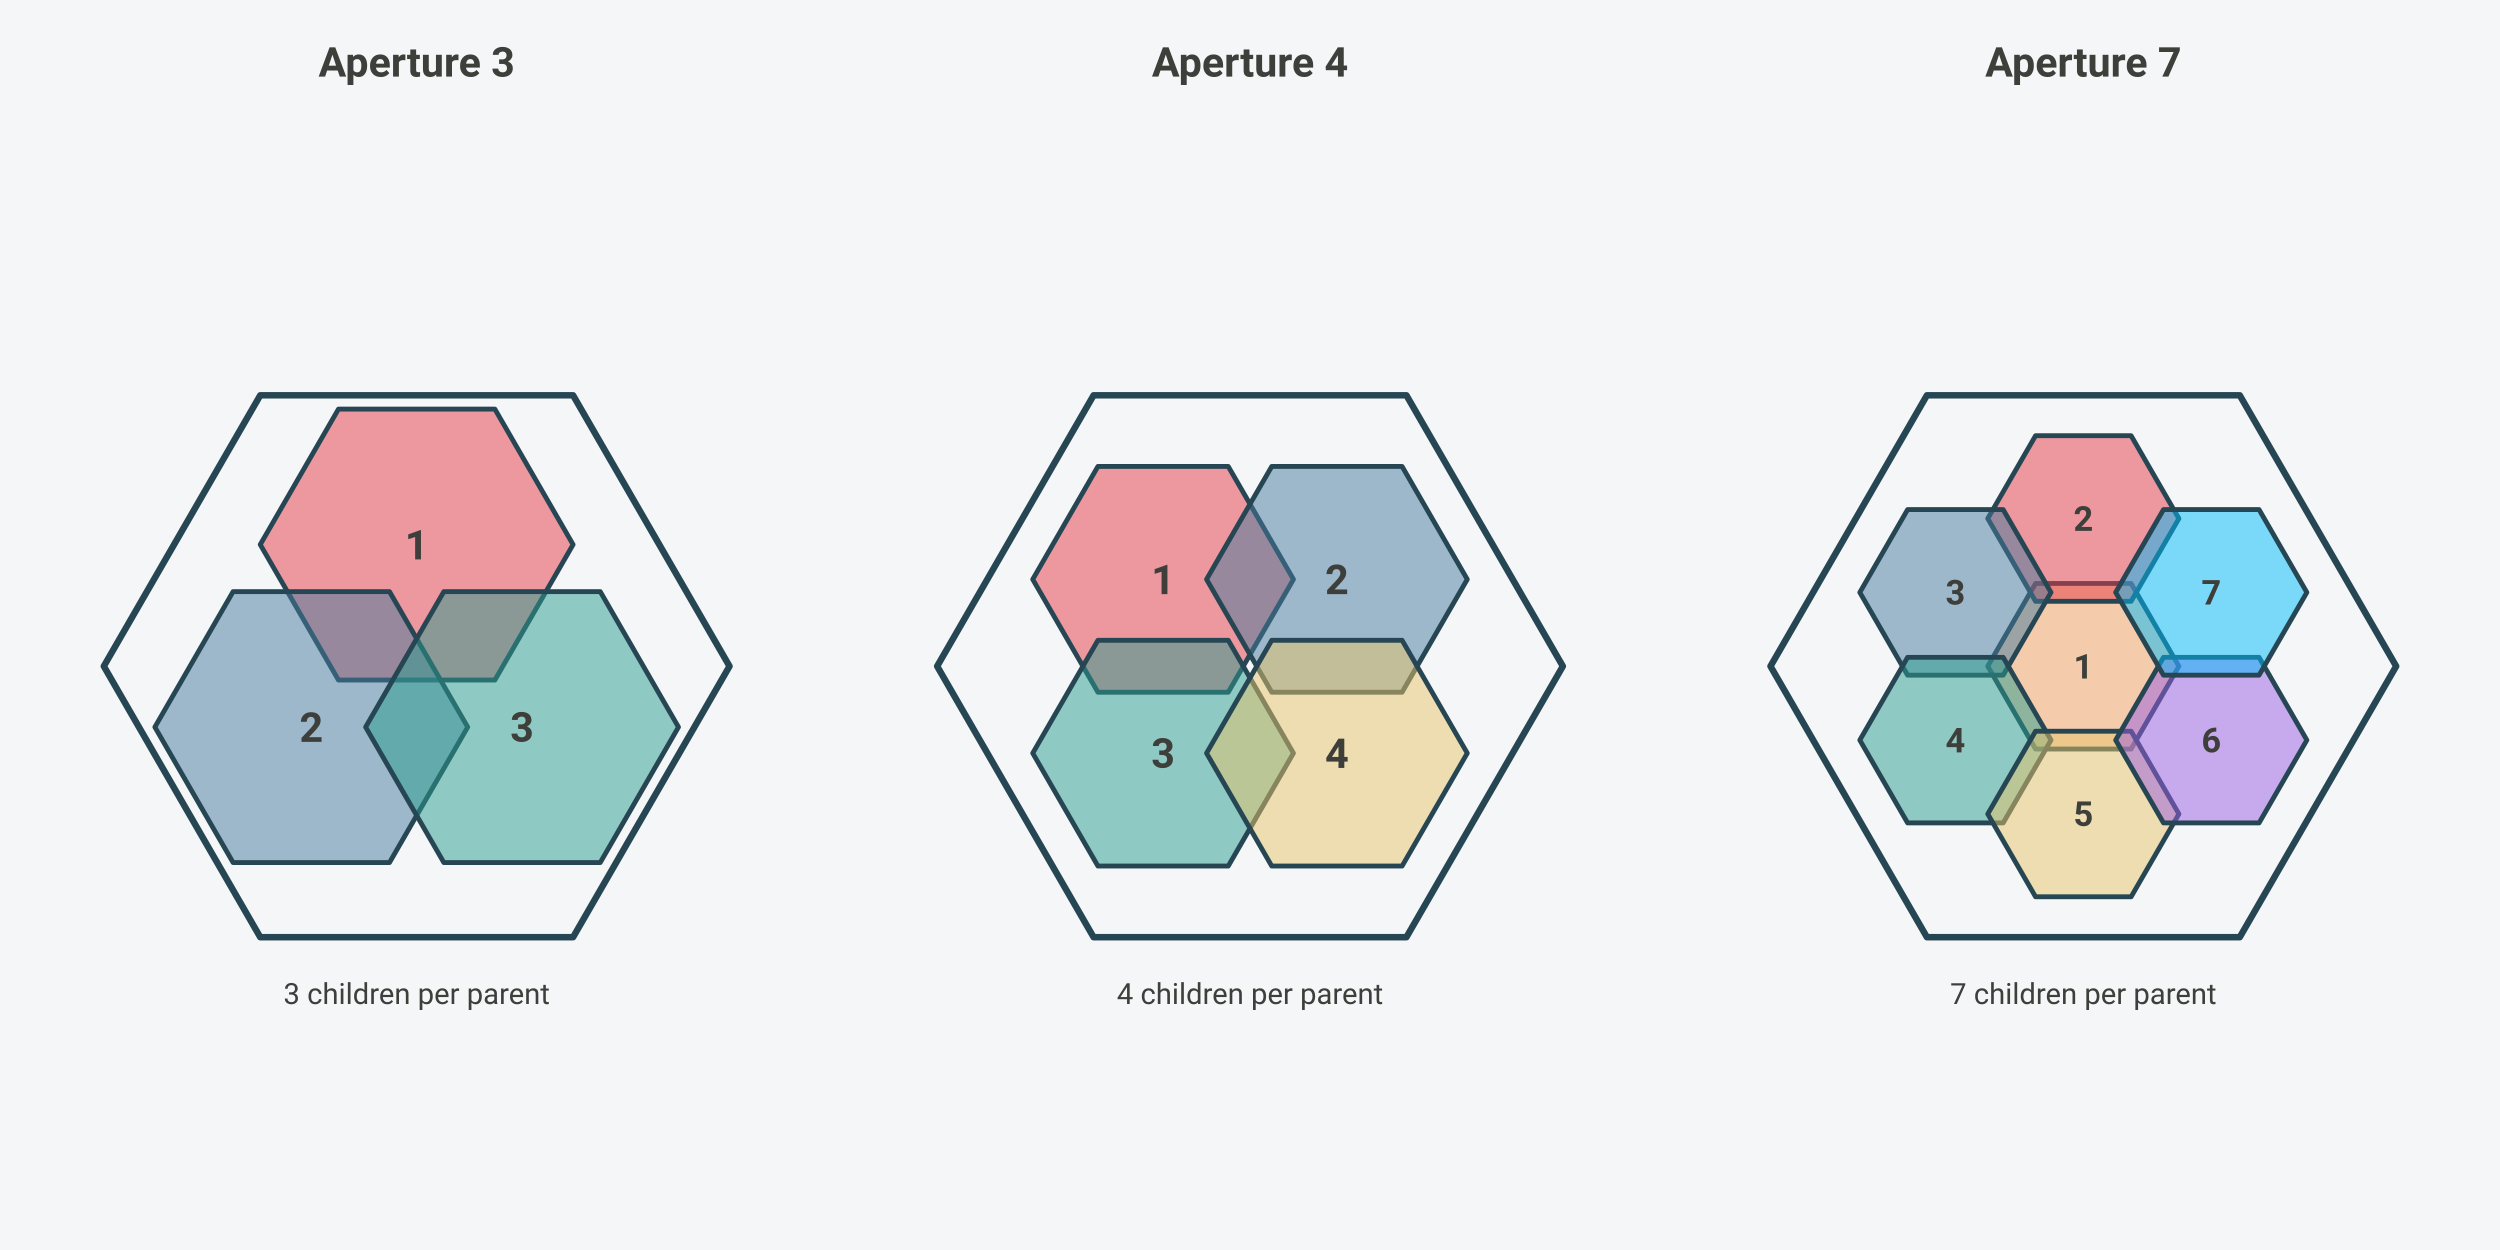
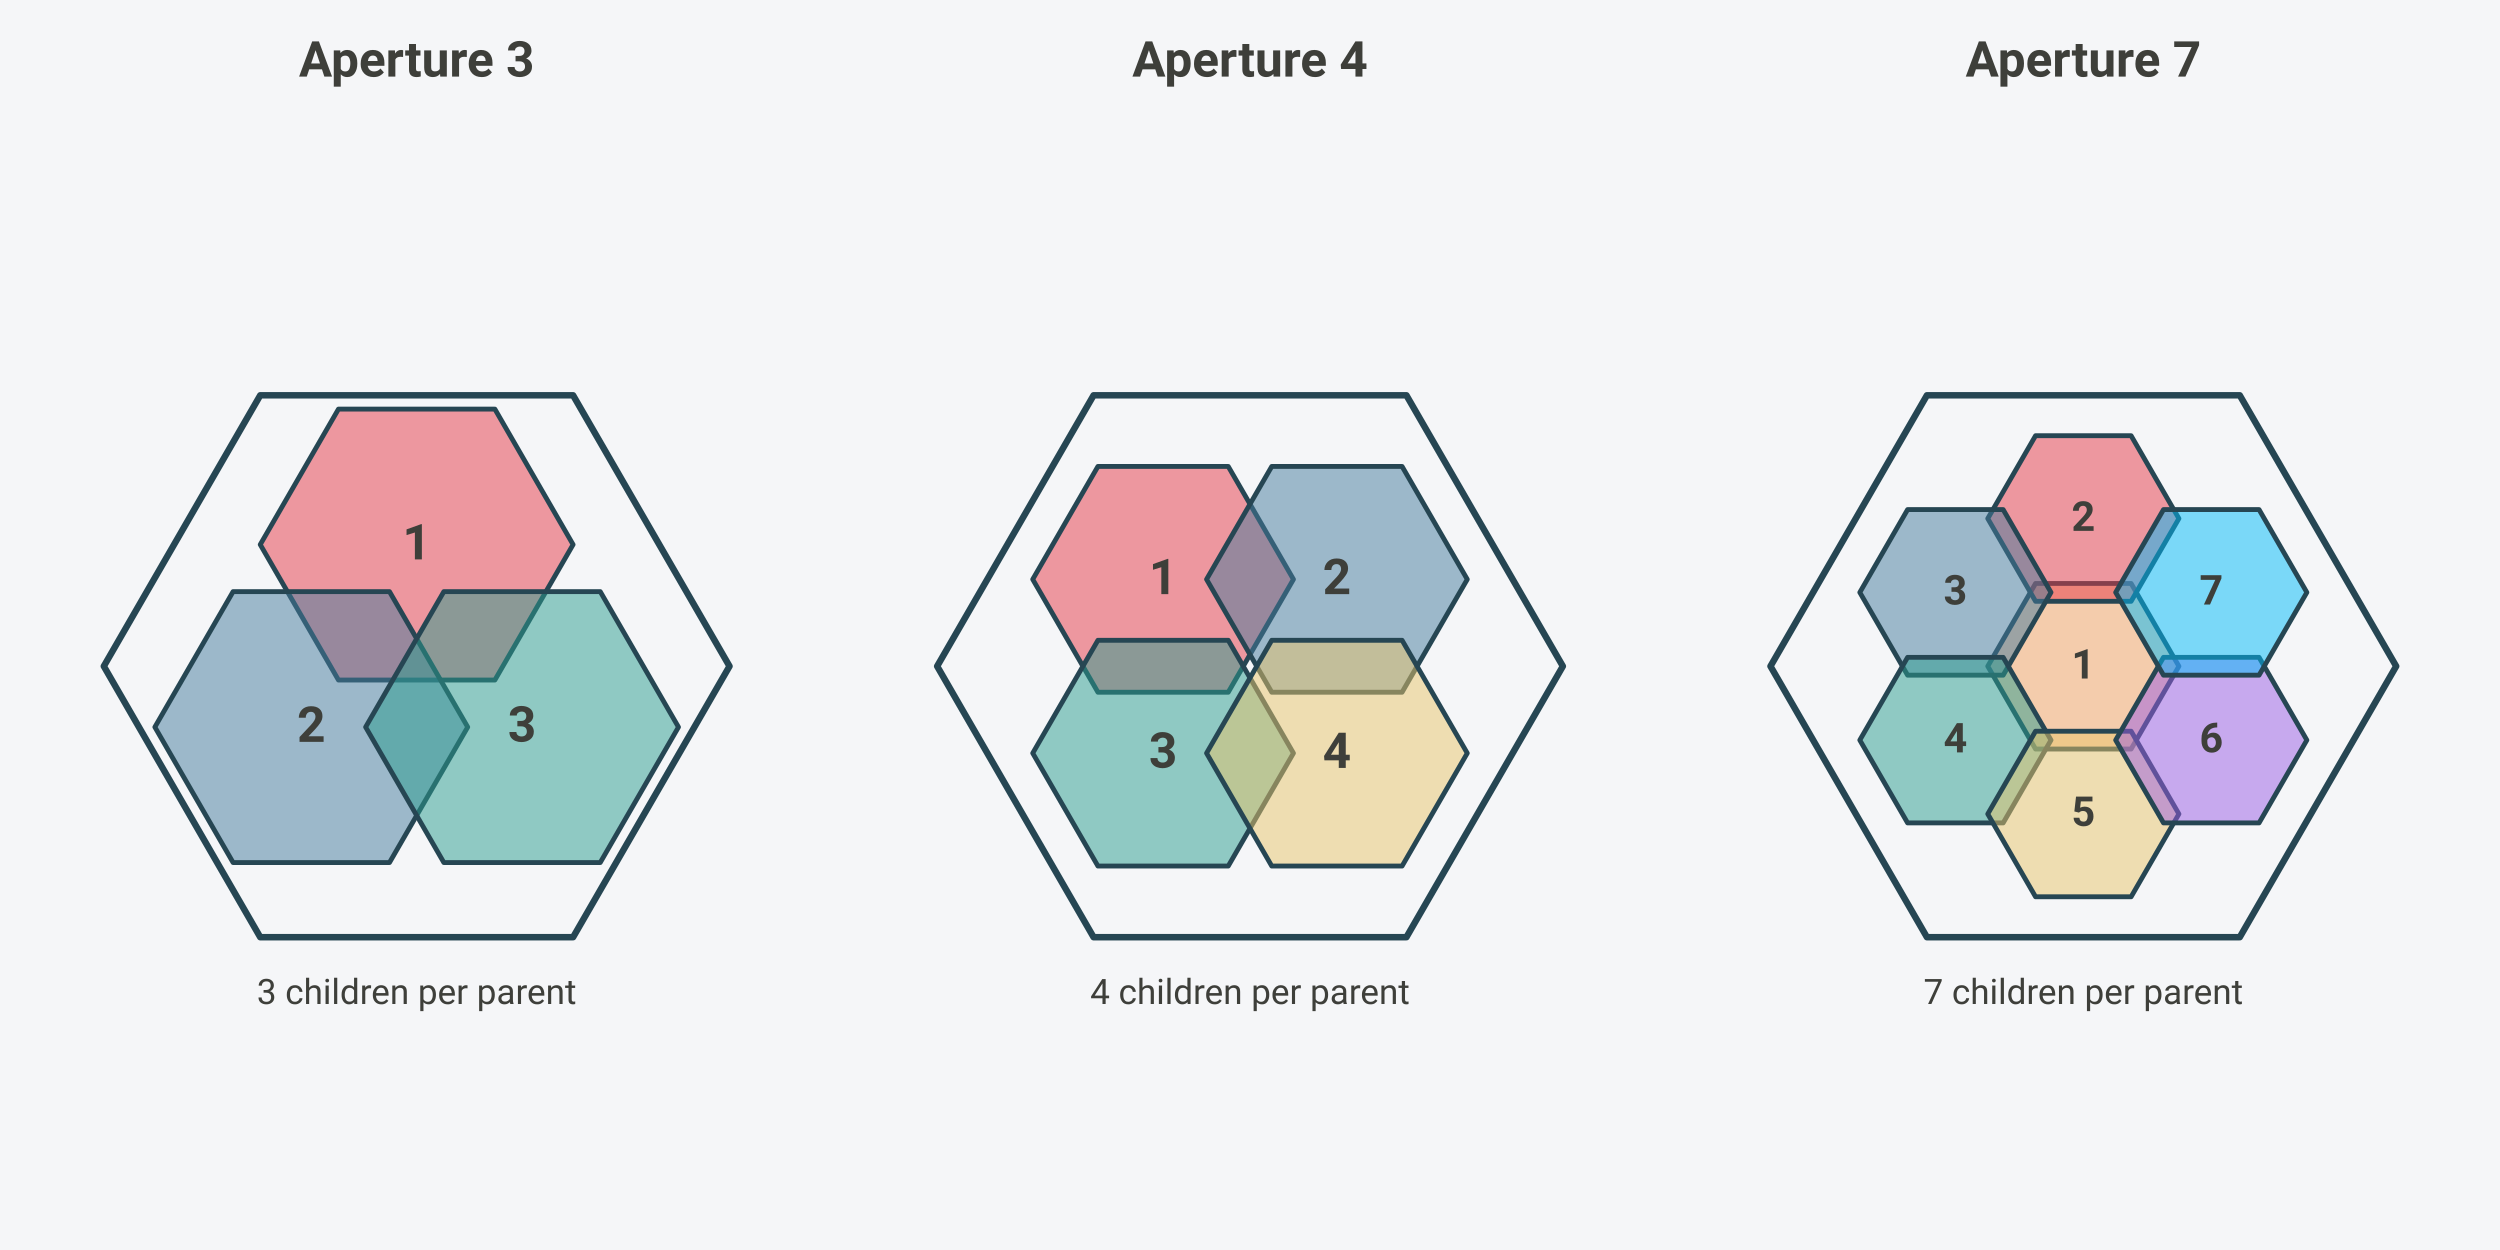
<svg xmlns="http://www.w3.org/2000/svg" width="576.00pt" height="288.00pt" viewBox="0 0 576.00 288.00">
  <g class="svglite">
    <defs>
      <style type="text/css">
    /* theme-aware-processed */
    .svglite line, .svglite polyline, .svglite polygon, .svglite path, .svglite circle {
      fill: none;
      stroke: #3E3F3A;
      stroke-linecap: round;
      stroke-linejoin: round;
      stroke-miterlimit: 10.00;
    }
    .svglite &gt; g &gt; rect {
      fill: none;
      stroke: #3E3F3A;
      stroke-linecap: round;
      stroke-linejoin: round;
      stroke-miterlimit: 10.00;
    }
    .svglite text {
      white-space: pre;
      fill: #3E3F3A;
    }
    .svglite g.glyphgroup path {
      fill: inherit;
      stroke: none;
    }
  </style>
    </defs>
    <rect class="svg-bg" width="100%" height="100%" style="stroke: none; fill: #F5F6F8;" />
    <defs>
      <clipPath id="cpMC4wMHw1NzYuMDB8MC4wMHwyODguMDA=">
        <rect x="0.00" y="0.00" width="576.00" height="288.00" />
      </clipPath>
    </defs>
    <g clip-path="url(#cpMC4wMHw1NzYuMDB8MC4wMHwyODguMDA=)">
</g>
    <defs>
      <clipPath id="cpMC4wMHwxOTIuMDB8MC4wMHwyODguMDA=">
        <rect x="0.00" y="0.00" width="192.00" height="288.00" />
      </clipPath>
    </defs>
    <g clip-path="url(#cpMC4wMHwxOTIuMDB8MC4wMHwyODguMDA=)">
-       <text x="96.00" y="17.65" text-anchor="middle" style="font-size: 9.50px; font-weight: bold; font-family: &quot;Roboto&quot;, -apple-system, BlinkMacSystemFont, &quot;Segoe UI&quot;, system-ui, sans-serif;" textLength="47.50px" lengthAdjust="spacingAndGlyphs">Aperture 3</text>
+       <text x="96.00" y="17.65" text-anchor="middle" style="font-size: 0.95em; font-weight: bold; font-family: &quot;Roboto&quot;, -apple-system, BlinkMacSystemFont, &quot;Segoe UI&quot;, system-ui, sans-serif;">Aperture 3</text>
    </g>
    <defs>
      <clipPath id="cpOS41MHwxODIuNTB8MjguNTF8Mjc4LjUw">
        <rect x="9.50" y="28.51" width="172.99" height="249.98" />
      </clipPath>
    </defs>
    <g clip-path="url(#cpOS41MHwxODIuNTB8MjguNTF8Mjc4LjUw)">
      <polygon points="168.08,153.50 132.04,91.08 59.96,91.08 23.92,153.50 59.96,215.93 132.04,215.93 168.08,153.50 " style="stroke-width: 1.50; stroke: #264653;" />
      <polygon points="132.04,125.47 114.02,94.26 77.98,94.26 59.96,125.47 77.98,156.68 114.02,156.68 132.04,125.47 " style="stroke-width: 1.12; stroke: #264653; fill: #E63946; fill-opacity: 0.50;" />
-       <text x="96.00" y="128.89" text-anchor="middle" style="font-size: 9.50px; font-weight: bold; font-family: &quot;Roboto&quot;, -apple-system, BlinkMacSystemFont, &quot;Segoe UI&quot;, system-ui, sans-serif;" textLength="5.28px" lengthAdjust="spacingAndGlyphs">1</text>
+       <text x="96.00" y="128.89" text-anchor="middle" style="font-size: 0.95em; font-weight: bold; font-family: &quot;Roboto&quot;, -apple-system, BlinkMacSystemFont, &quot;Segoe UI&quot;, system-ui, sans-serif;">1</text>
      <polygon points="107.76,167.52 89.74,136.31 53.70,136.31 35.68,167.52 53.70,198.73 89.74,198.73 107.76,167.52 " style="stroke-width: 1.12; stroke: #264653; fill: #457B9D; fill-opacity: 0.50;" />
-       <text x="71.72" y="170.93" text-anchor="middle" style="font-size: 9.50px; font-weight: bold; font-family: &quot;Roboto&quot;, -apple-system, BlinkMacSystemFont, &quot;Segoe UI&quot;, system-ui, sans-serif;" textLength="5.28px" lengthAdjust="spacingAndGlyphs">2</text>
+       <text x="71.72" y="170.93" text-anchor="middle" style="font-size: 0.95em; font-weight: bold; font-family: &quot;Roboto&quot;, -apple-system, BlinkMacSystemFont, &quot;Segoe UI&quot;, system-ui, sans-serif;">2</text>
      <polygon points="156.32,167.52 138.30,136.31 102.26,136.31 84.24,167.52 102.26,198.73 138.30,198.73 156.32,167.52 " style="stroke-width: 1.12; stroke: #264653; fill: #2A9D8F; fill-opacity: 0.50;" />
-       <text x="120.28" y="170.87" text-anchor="middle" style="font-size: 9.50px; font-weight: bold; font-family: &quot;Roboto&quot;, -apple-system, BlinkMacSystemFont, &quot;Segoe UI&quot;, system-ui, sans-serif;" textLength="5.28px" lengthAdjust="spacingAndGlyphs">3</text>
-       <text x="96.00" y="231.33" text-anchor="middle" style="font-size: 6.73px; font-family: &quot;Roboto&quot;, -apple-system, BlinkMacSystemFont, &quot;Segoe UI&quot;, system-ui, sans-serif;" textLength="61.58px" lengthAdjust="spacingAndGlyphs">3 children per parent</text>
+       <text x="120.28" y="170.87" text-anchor="middle" style="font-size: 0.95em; font-weight: bold; font-family: &quot;Roboto&quot;, -apple-system, BlinkMacSystemFont, &quot;Segoe UI&quot;, system-ui, sans-serif;">3</text>
+       <text x="96.00" y="231.33" text-anchor="middle" style="font-size: 0.673em; font-family: &quot;Roboto&quot;, -apple-system, BlinkMacSystemFont, &quot;Segoe UI&quot;, system-ui, sans-serif;">3 children per parent</text>
    </g>
    <defs>
      <clipPath id="cpMjAxLjUwfDM3NC41MHwyOC41MXwyNzguNTA=">
        <rect x="201.50" y="28.51" width="172.99" height="249.98" />
      </clipPath>
    </defs>
    <g clip-path="url(#cpMjAxLjUwfDM3NC41MHwyOC41MXwyNzguNTA=)">
</g>
    <defs>
      <clipPath id="cpMTkyLjAwfDM4NC4wMHwwLjAwfDI4OC4wMA==">
        <rect x="192.00" y="0.00" width="192.00" height="288.00" />
      </clipPath>
    </defs>
    <g clip-path="url(#cpMTkyLjAwfDM4NC4wMHwwLjAwfDI4OC4wMA==)">
-       <text x="288.00" y="17.65" text-anchor="middle" style="font-size: 9.50px; font-weight: bold; font-family: &quot;Roboto&quot;, -apple-system, BlinkMacSystemFont, &quot;Segoe UI&quot;, system-ui, sans-serif;" textLength="47.50px" lengthAdjust="spacingAndGlyphs">Aperture 4</text>
+       <text x="288.00" y="17.65" text-anchor="middle" style="font-size: 0.95em; font-weight: bold; font-family: &quot;Roboto&quot;, -apple-system, BlinkMacSystemFont, &quot;Segoe UI&quot;, system-ui, sans-serif;">Aperture 4</text>
    </g>
    <g clip-path="url(#cpMjAxLjUwfDM3NC41MHwyOC41MXwyNzguNTA=)">
      <polygon points="360.08,153.50 324.04,91.08 251.96,91.08 215.92,153.50 251.96,215.93 324.04,215.93 360.08,153.50 " style="stroke-width: 1.50; stroke: #264653;" />
      <polygon points="298.01,133.48 282.99,107.47 252.96,107.47 237.94,133.48 252.96,159.49 282.99,159.49 298.01,133.48 " style="stroke-width: 1.12; stroke: #264653; fill: #E63946; fill-opacity: 0.50;" />
-       <text x="267.98" y="136.89" text-anchor="middle" style="font-size: 9.50px; font-weight: bold; font-family: &quot;Roboto&quot;, -apple-system, BlinkMacSystemFont, &quot;Segoe UI&quot;, system-ui, sans-serif;" textLength="5.28px" lengthAdjust="spacingAndGlyphs">1</text>
+       <text x="267.98" y="136.89" text-anchor="middle" style="font-size: 0.95em; font-weight: bold; font-family: &quot;Roboto&quot;, -apple-system, BlinkMacSystemFont, &quot;Segoe UI&quot;, system-ui, sans-serif;">1</text>
      <polygon points="338.06,133.48 323.04,107.47 293.01,107.47 277.99,133.48 293.01,159.49 323.04,159.49 338.06,133.48 " style="stroke-width: 1.12; stroke: #264653; fill: #457B9D; fill-opacity: 0.50;" />
-       <text x="308.02" y="136.89" text-anchor="middle" style="font-size: 9.50px; font-weight: bold; font-family: &quot;Roboto&quot;, -apple-system, BlinkMacSystemFont, &quot;Segoe UI&quot;, system-ui, sans-serif;" textLength="5.28px" lengthAdjust="spacingAndGlyphs">2</text>
+       <text x="308.02" y="136.89" text-anchor="middle" style="font-size: 0.95em; font-weight: bold; font-family: &quot;Roboto&quot;, -apple-system, BlinkMacSystemFont, &quot;Segoe UI&quot;, system-ui, sans-serif;">2</text>
      <polygon points="298.01,173.53 282.99,147.52 252.96,147.52 237.94,173.53 252.96,199.54 282.99,199.54 298.01,173.53 " style="stroke-width: 1.12; stroke: #264653; fill: #2A9D8F; fill-opacity: 0.50;" />
-       <text x="267.98" y="176.88" text-anchor="middle" style="font-size: 9.50px; font-weight: bold; font-family: &quot;Roboto&quot;, -apple-system, BlinkMacSystemFont, &quot;Segoe UI&quot;, system-ui, sans-serif;" textLength="5.28px" lengthAdjust="spacingAndGlyphs">3</text>
+       <text x="267.98" y="176.88" text-anchor="middle" style="font-size: 0.95em; font-weight: bold; font-family: &quot;Roboto&quot;, -apple-system, BlinkMacSystemFont, &quot;Segoe UI&quot;, system-ui, sans-serif;">3</text>
      <polygon points="338.06,173.53 323.04,147.52 293.01,147.52 277.99,173.53 293.01,199.54 323.04,199.54 338.06,173.53 " style="stroke-width: 1.12; stroke: #264653; fill: #E9C46A; fill-opacity: 0.50;" />
-       <text x="308.02" y="176.94" text-anchor="middle" style="font-size: 9.50px; font-weight: bold; font-family: &quot;Roboto&quot;, -apple-system, BlinkMacSystemFont, &quot;Segoe UI&quot;, system-ui, sans-serif;" textLength="5.28px" lengthAdjust="spacingAndGlyphs">4</text>
-       <text x="288.00" y="231.33" text-anchor="middle" style="font-size: 6.73px; font-family: &quot;Roboto&quot;, -apple-system, BlinkMacSystemFont, &quot;Segoe UI&quot;, system-ui, sans-serif;" textLength="61.58px" lengthAdjust="spacingAndGlyphs">4 children per parent</text>
+       <text x="308.02" y="176.94" text-anchor="middle" style="font-size: 0.95em; font-weight: bold; font-family: &quot;Roboto&quot;, -apple-system, BlinkMacSystemFont, &quot;Segoe UI&quot;, system-ui, sans-serif;">4</text>
+       <text x="288.00" y="231.33" text-anchor="middle" style="font-size: 0.673em; font-family: &quot;Roboto&quot;, -apple-system, BlinkMacSystemFont, &quot;Segoe UI&quot;, system-ui, sans-serif;">4 children per parent</text>
    </g>
    <defs>
      <clipPath id="cpMzkzLjUwfDU2Ni41MHwyOC41MXwyNzguNTA=">
        <rect x="393.50" y="28.51" width="172.99" height="249.98" />
      </clipPath>
    </defs>
    <g clip-path="url(#cpMzkzLjUwfDU2Ni41MHwyOC41MXwyNzguNTA=)">
</g>
    <defs>
      <clipPath id="cpMzg0LjAwfDU3Ni4wMHwwLjAwfDI4OC4wMA==">
        <rect x="384.00" y="0.00" width="192.00" height="288.00" />
      </clipPath>
    </defs>
    <g clip-path="url(#cpMzg0LjAwfDU3Ni4wMHwwLjAwfDI4OC4wMA==)">
-       <text x="480.00" y="17.65" text-anchor="middle" style="font-size: 9.50px; font-weight: bold; font-family: &quot;Roboto&quot;, -apple-system, BlinkMacSystemFont, &quot;Segoe UI&quot;, system-ui, sans-serif;" textLength="47.50px" lengthAdjust="spacingAndGlyphs">Aperture 7</text>
+       <text x="480.00" y="17.65" text-anchor="middle" style="font-size: 0.95em; font-weight: bold; font-family: &quot;Roboto&quot;, -apple-system, BlinkMacSystemFont, &quot;Segoe UI&quot;, system-ui, sans-serif;">Aperture 7</text>
    </g>
    <g clip-path="url(#cpMzkzLjUwfDU2Ni41MHwyOC41MXwyNzguNTA=)">
      <polygon points="552.08,153.50 516.04,91.08 443.96,91.08 407.92,153.50 443.96,215.93 516.04,215.93 552.08,153.50 " style="stroke-width: 1.50; stroke: #264653;" />
      <polygon points="502.02,153.50 491.01,134.43 468.99,134.43 457.98,153.50 468.99,172.58 491.01,172.58 502.02,153.50 " style="stroke-width: 1.12; stroke: #264653; fill: #F4A261; fill-opacity: 0.50;" />
-       <text x="480.00" y="156.34" text-anchor="middle" style="font-size: 7.92px; font-weight: bold; font-family: &quot;Roboto&quot;, -apple-system, BlinkMacSystemFont, &quot;Segoe UI&quot;, system-ui, sans-serif;" textLength="4.39px" lengthAdjust="spacingAndGlyphs">1</text>
+       <text x="480.00" y="156.34" text-anchor="middle" style="font-size: 0.792em; font-weight: bold; font-family: &quot;Roboto&quot;, -apple-system, BlinkMacSystemFont, &quot;Segoe UI&quot;, system-ui, sans-serif;">1</text>
      <polygon points="502.02,119.47 491.01,100.39 468.99,100.39 457.98,119.47 468.99,138.54 491.01,138.54 502.02,119.47 " style="stroke-width: 1.12; stroke: #264653; fill: #E63946; fill-opacity: 0.50;" />
-       <text x="480.00" y="122.31" text-anchor="middle" style="font-size: 7.92px; font-weight: bold; font-family: &quot;Roboto&quot;, -apple-system, BlinkMacSystemFont, &quot;Segoe UI&quot;, system-ui, sans-serif;" textLength="4.39px" lengthAdjust="spacingAndGlyphs">2</text>
+       <text x="480.00" y="122.31" text-anchor="middle" style="font-size: 0.792em; font-weight: bold; font-family: &quot;Roboto&quot;, -apple-system, BlinkMacSystemFont, &quot;Segoe UI&quot;, system-ui, sans-serif;">2</text>
      <polygon points="472.55,136.49 461.53,117.41 439.51,117.41 428.50,136.49 439.51,155.56 461.53,155.56 472.55,136.49 " style="stroke-width: 1.12; stroke: #264653; fill: #457B9D; fill-opacity: 0.50;" />
-       <text x="450.52" y="139.28" text-anchor="middle" style="font-size: 7.92px; font-weight: bold; font-family: &quot;Roboto&quot;, -apple-system, BlinkMacSystemFont, &quot;Segoe UI&quot;, system-ui, sans-serif;" textLength="4.39px" lengthAdjust="spacingAndGlyphs">3</text>
+       <text x="450.52" y="139.28" text-anchor="middle" style="font-size: 0.792em; font-weight: bold; font-family: &quot;Roboto&quot;, -apple-system, BlinkMacSystemFont, &quot;Segoe UI&quot;, system-ui, sans-serif;">3</text>
      <polygon points="472.55,170.52 461.53,151.45 439.51,151.45 428.50,170.52 439.51,189.60 461.53,189.60 472.55,170.52 " style="stroke-width: 1.12; stroke: #264653; fill: #2A9D8F; fill-opacity: 0.50;" />
-       <text x="450.52" y="173.36" text-anchor="middle" style="font-size: 7.92px; font-weight: bold; font-family: &quot;Roboto&quot;, -apple-system, BlinkMacSystemFont, &quot;Segoe UI&quot;, system-ui, sans-serif;" textLength="4.39px" lengthAdjust="spacingAndGlyphs">4</text>
+       <text x="450.52" y="173.36" text-anchor="middle" style="font-size: 0.792em; font-weight: bold; font-family: &quot;Roboto&quot;, -apple-system, BlinkMacSystemFont, &quot;Segoe UI&quot;, system-ui, sans-serif;">4</text>
      <polygon points="502.02,187.54 491.01,168.47 468.99,168.47 457.98,187.54 468.99,206.62 491.01,206.62 502.02,187.54 " style="stroke-width: 1.12; stroke: #264653; fill: #E9C46A; fill-opacity: 0.50;" />
-       <text x="480.00" y="190.29" text-anchor="middle" style="font-size: 7.92px; font-weight: bold; font-family: &quot;Roboto&quot;, -apple-system, BlinkMacSystemFont, &quot;Segoe UI&quot;, system-ui, sans-serif;" textLength="4.39px" lengthAdjust="spacingAndGlyphs">5</text>
+       <text x="480.00" y="190.29" text-anchor="middle" style="font-size: 0.792em; font-weight: bold; font-family: &quot;Roboto&quot;, -apple-system, BlinkMacSystemFont, &quot;Segoe UI&quot;, system-ui, sans-serif;">5</text>
      <polygon points="531.50,170.52 520.49,151.45 498.47,151.45 487.45,170.52 498.47,189.60 520.49,189.60 531.50,170.52 " style="stroke-width: 1.12; stroke: #264653; fill: #9B5DE5; fill-opacity: 0.50;" />
-       <text x="509.48" y="173.32" text-anchor="middle" style="font-size: 7.92px; font-weight: bold; font-family: &quot;Roboto&quot;, -apple-system, BlinkMacSystemFont, &quot;Segoe UI&quot;, system-ui, sans-serif;" textLength="4.39px" lengthAdjust="spacingAndGlyphs">6</text>
+       <text x="509.48" y="173.32" text-anchor="middle" style="font-size: 0.792em; font-weight: bold; font-family: &quot;Roboto&quot;, -apple-system, BlinkMacSystemFont, &quot;Segoe UI&quot;, system-ui, sans-serif;">6</text>
      <polygon points="531.50,136.49 520.49,117.41 498.47,117.41 487.45,136.49 498.47,155.56 520.49,155.56 531.50,136.49 " style="stroke-width: 1.12; stroke: #264653; fill: #00BBF9; fill-opacity: 0.50;" />
-       <text x="509.48" y="139.28" text-anchor="middle" style="font-size: 7.92px; font-weight: bold; font-family: &quot;Roboto&quot;, -apple-system, BlinkMacSystemFont, &quot;Segoe UI&quot;, system-ui, sans-serif;" textLength="4.39px" lengthAdjust="spacingAndGlyphs">7</text>
-       <text x="480.00" y="231.33" text-anchor="middle" style="font-size: 6.73px; font-family: &quot;Roboto&quot;, -apple-system, BlinkMacSystemFont, &quot;Segoe UI&quot;, system-ui, sans-serif;" textLength="61.58px" lengthAdjust="spacingAndGlyphs">7 children per parent</text>
+       <text x="509.48" y="139.28" text-anchor="middle" style="font-size: 0.792em; font-weight: bold; font-family: &quot;Roboto&quot;, -apple-system, BlinkMacSystemFont, &quot;Segoe UI&quot;, system-ui, sans-serif;">7</text>
+       <text x="480.00" y="231.33" text-anchor="middle" style="font-size: 0.673em; font-family: &quot;Roboto&quot;, -apple-system, BlinkMacSystemFont, &quot;Segoe UI&quot;, system-ui, sans-serif;">7 children per parent</text>
    </g>
  </g>
</svg>
